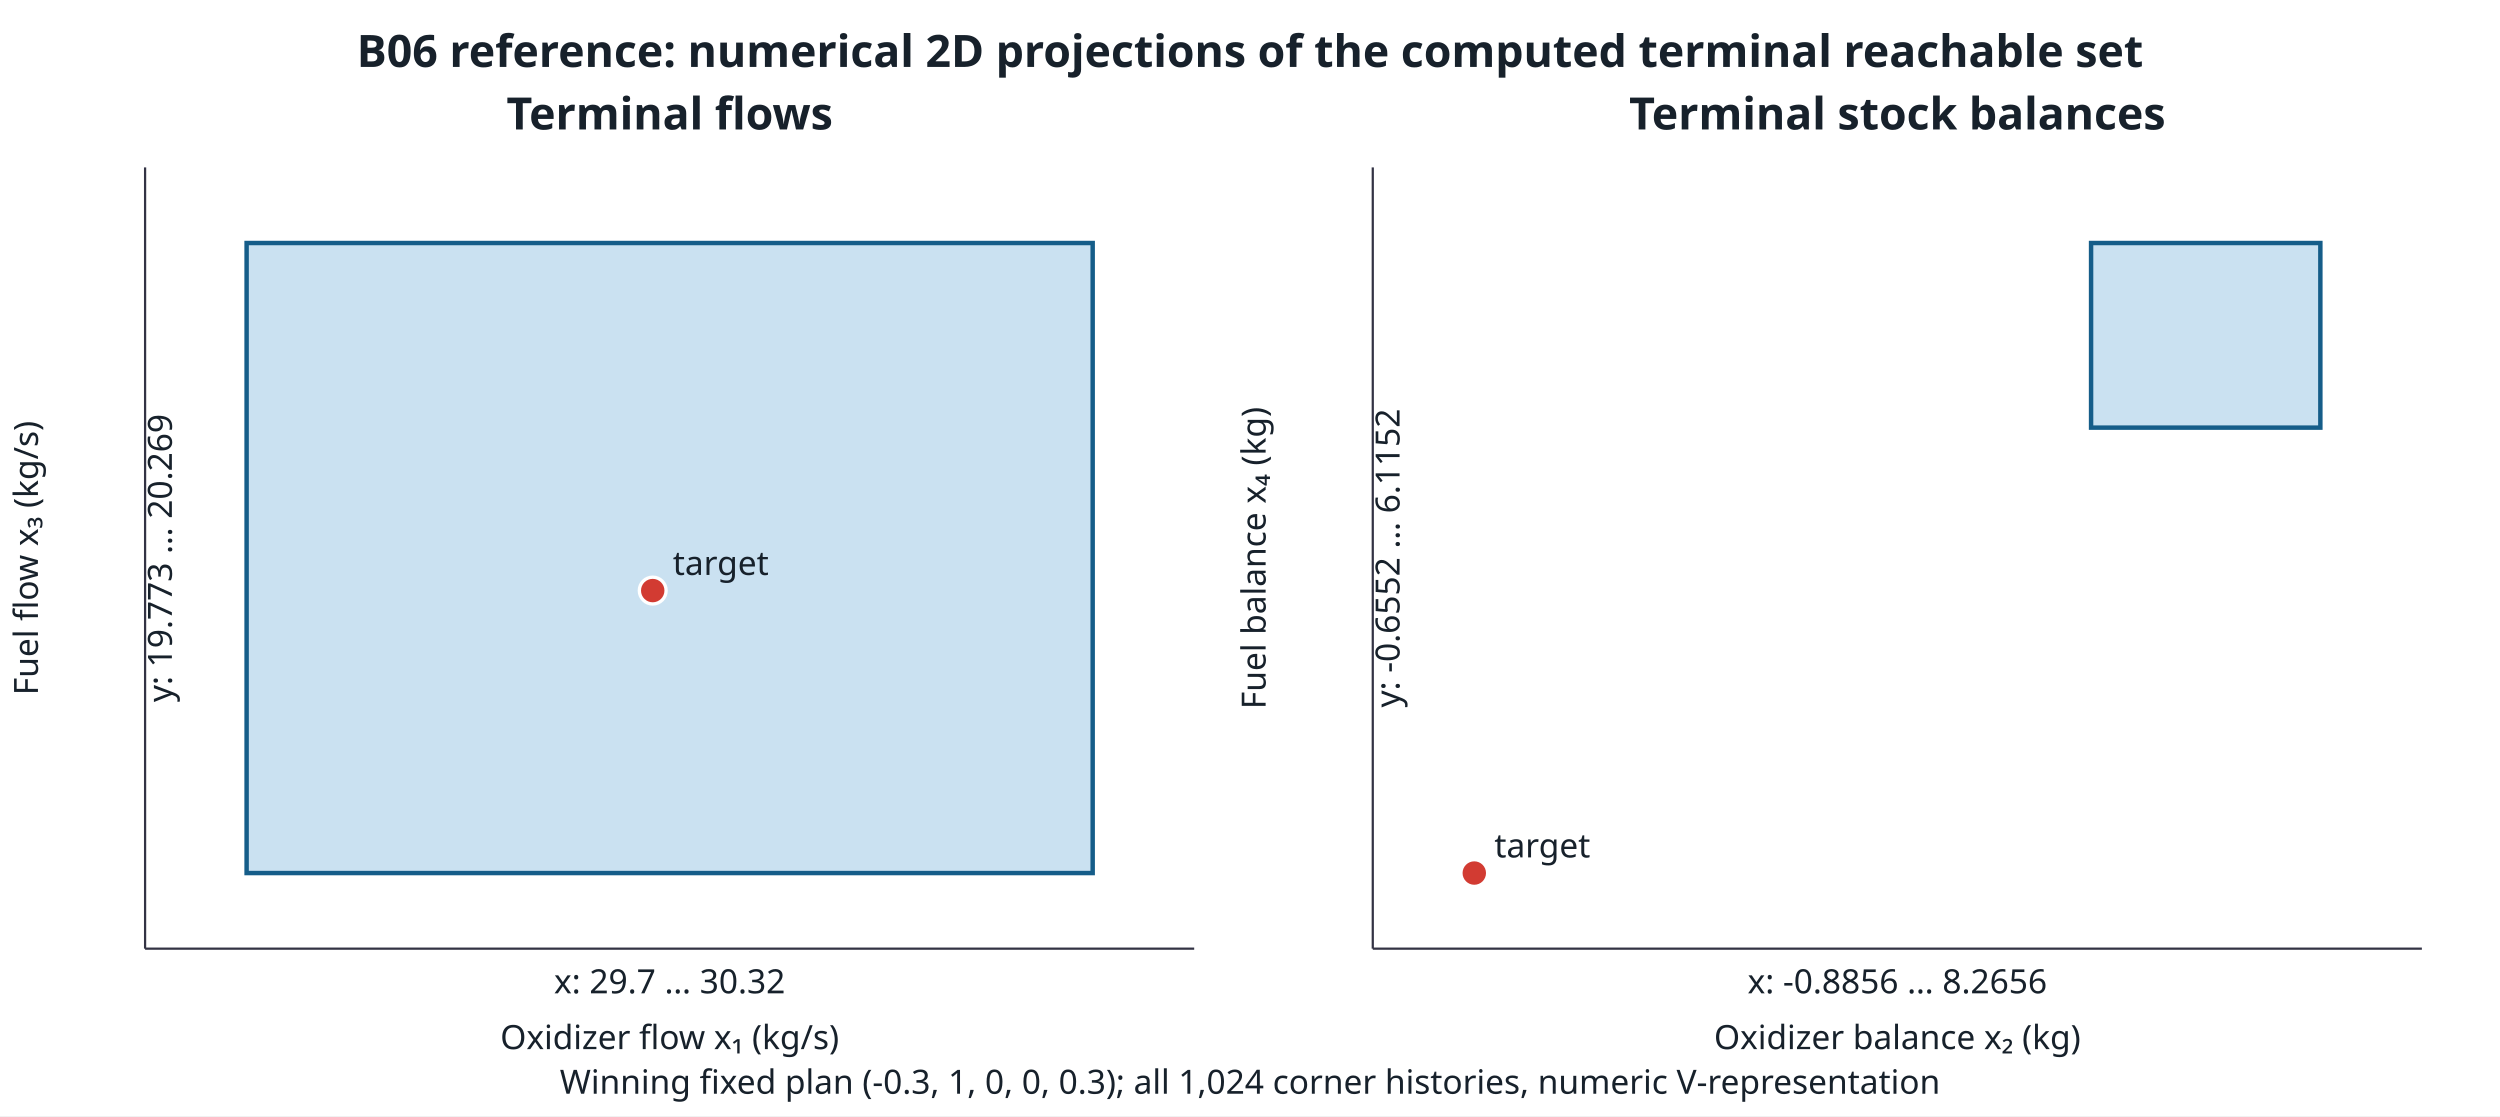
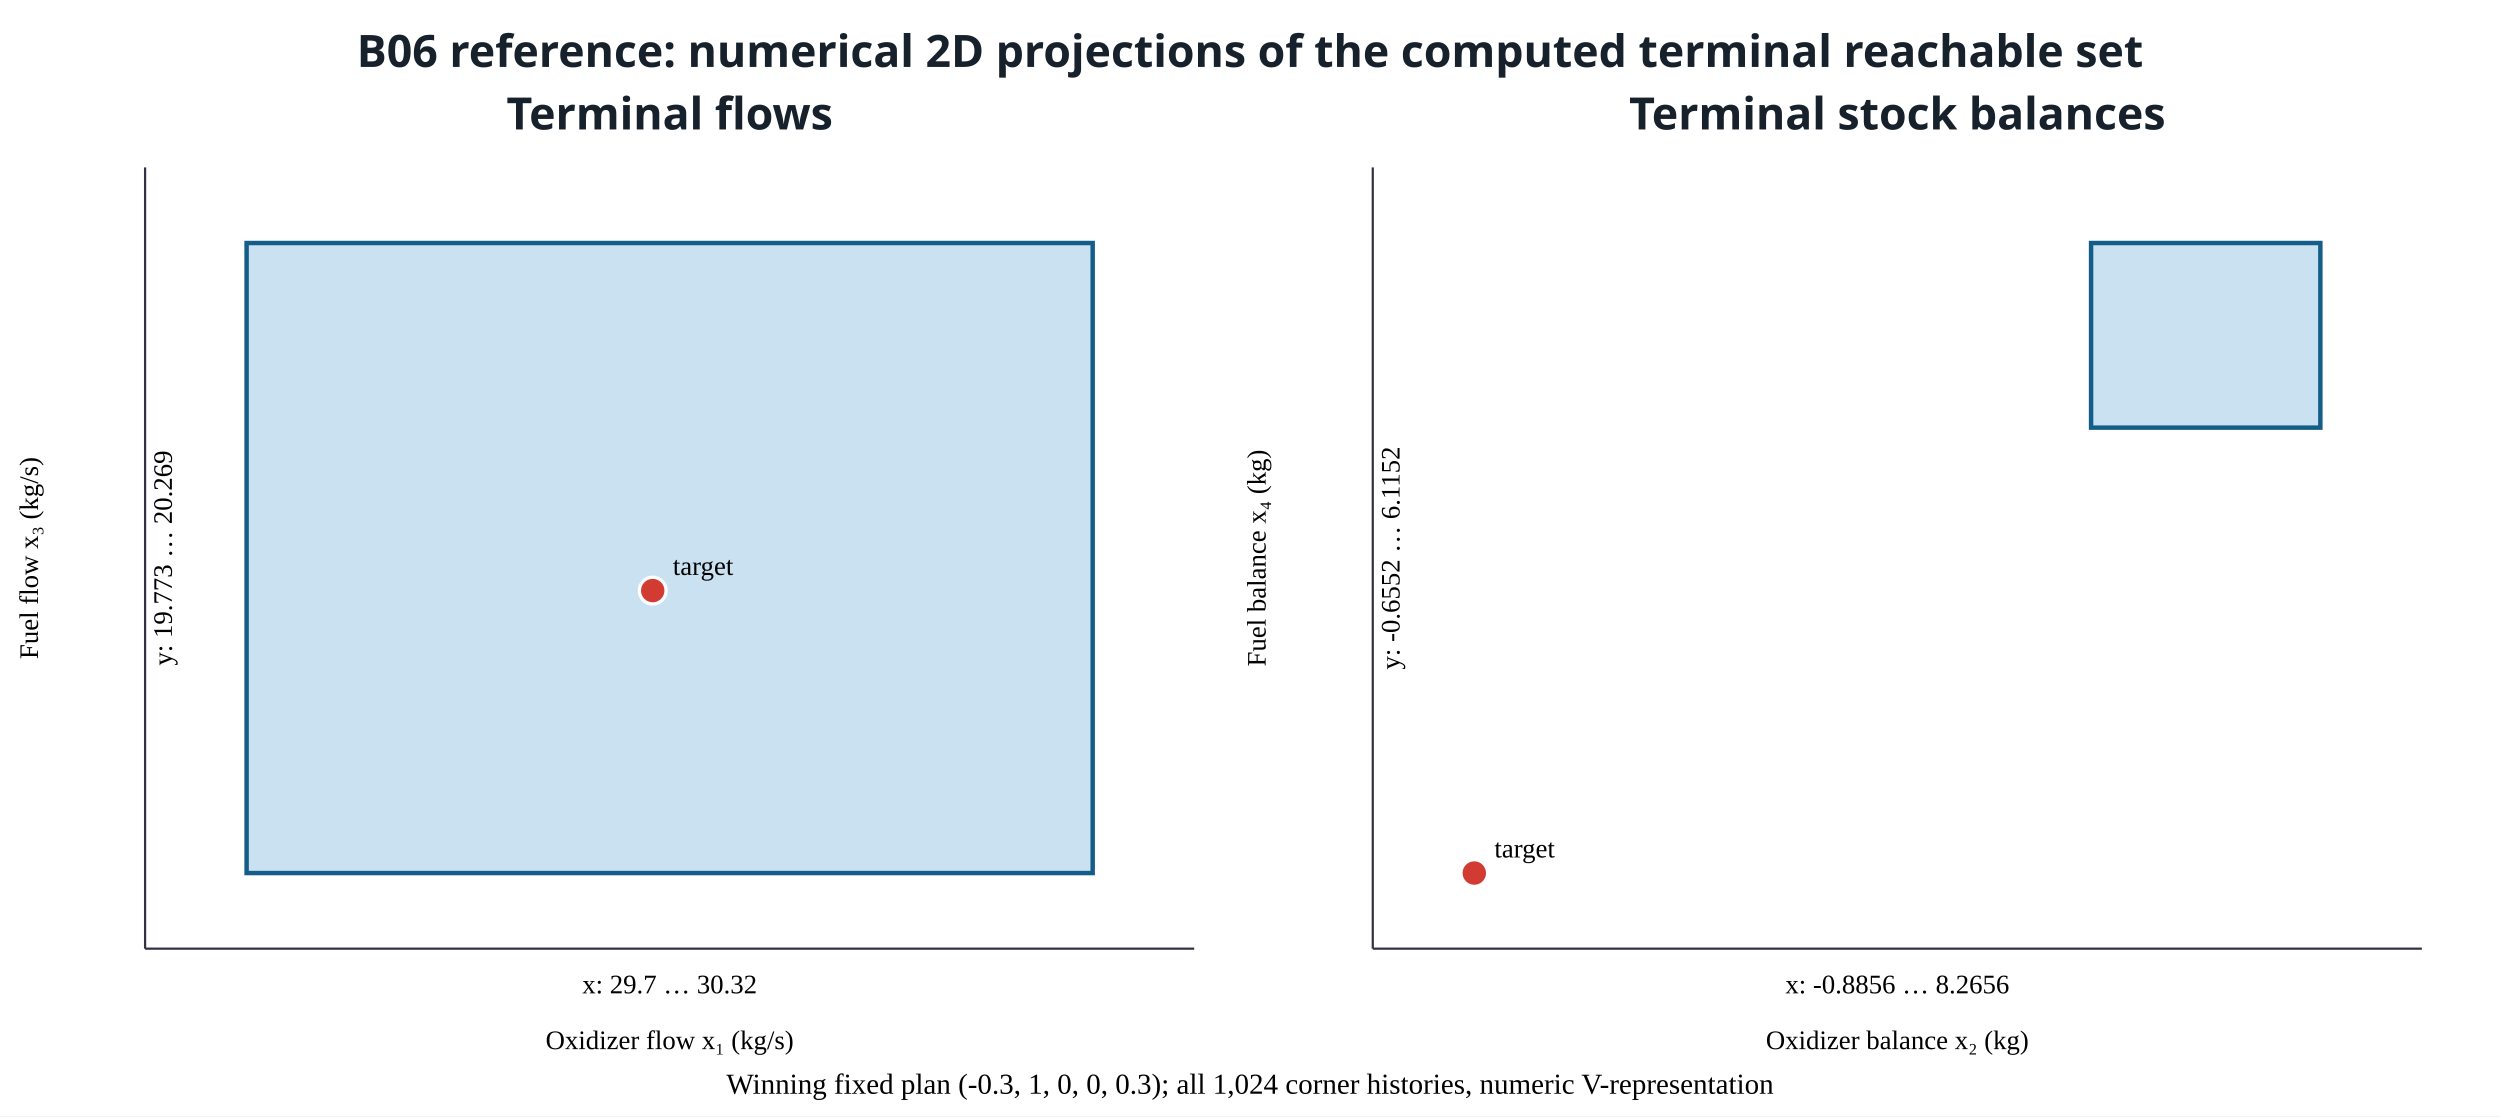
<svg xmlns="http://www.w3.org/2000/svg" width="1120" height="500" viewBox="0 0 1120 500">
  <rect width="100%" height="100%" fill="white" />
-   <style>text{font:15px sans-serif;fill:#17212b}.title{font-size:20px;font-weight:600}.poly{fill:#64a8d6;fill-opacity:.34;stroke:#155d89;stroke-width:2}.target{fill:#d23b32;stroke:white;stroke-width:1.5}</style>
-   <text x="560" y="30" text-anchor="middle" class="title">B06 reference: numerical 2D projections of the computed terminal reachable set</text>
-   <text x="300.0" y="58" text-anchor="middle" class="title">Terminal flows</text>
+   <text x="560" y="30" text-anchor="middle" style="font-family:sans-serif;font-size:20px;font-weight:600;fill:#17212b">B06 reference: numerical 2D projections of the computed terminal reachable set</text>
+   <text x="300.0" y="58" text-anchor="middle" style="font-family:sans-serif;font-size:20px;font-weight:600;fill:#17212b">Terminal flows</text>
  <line x1="65" y1="425" x2="535" y2="425" stroke="#334" />
  <line x1="65" y1="75" x2="65" y2="425" stroke="#334" />
-   <polygon class="poly" points="110.48,391.13 489.52,391.13 489.52,108.87 110.48,108.87" />
-   <circle class="target" cx="292.42" cy="264.58" r="6" />
+   <polygon points="110.48,391.13 489.52,391.13 489.52,108.87 110.48,108.87" style="fill:#64a8d6;fill-opacity:.34;stroke:#155d89;stroke-width:2" />
+   <circle cx="292.42" cy="264.58" r="6" style="fill:#d23b32;stroke:white;stroke-width:1.5" />
  <text x="301.42" y="257.58">target</text>
  <text x="300.0" y="470" text-anchor="middle">Oxidizer flow x₁ (kg/s)</text>
  <text transform="translate(17,250.0) rotate(-90)" text-anchor="middle">Fuel flow x₃ (kg/s)</text>
  <text x="300.0" y="445" text-anchor="middle" font-size="12">x: 29.7 … 30.32</text>
  <text transform="translate(77,250.0) rotate(-90)" text-anchor="middle" font-size="12">y: 19.773 … 20.269</text>
-   <text x="850.0" y="58" text-anchor="middle" class="title">Terminal stock balances</text>
+   <text x="850.0" y="58" text-anchor="middle" style="font-family:sans-serif;font-size:20px;font-weight:600;fill:#17212b">Terminal stock balances</text>
  <line x1="615" y1="425" x2="1085" y2="425" stroke="#334" />
  <line x1="615" y1="75" x2="615" y2="425" stroke="#334" />
-   <polygon class="poly" points="936.80,191.58 1039.52,191.58 1039.52,108.87 936.80,108.87" />
-   <circle class="target" cx="660.48" cy="391.13" r="6" />
+   <polygon points="936.80,191.58 1039.52,191.58 1039.52,108.87 936.80,108.87" style="fill:#64a8d6;fill-opacity:.34;stroke:#155d89;stroke-width:2" />
+   <circle cx="660.48" cy="391.13" r="6" style="fill:#d23b32;stroke:white;stroke-width:1.5" />
  <text x="669.48" y="384.13">target</text>
  <text x="850.0" y="470" text-anchor="middle">Oxidizer balance x₂ (kg)</text>
  <text transform="translate(567,250.0) rotate(-90)" text-anchor="middle">Fuel balance x₄ (kg)</text>
  <text x="850.0" y="445" text-anchor="middle" font-size="12">x: -0.8856 … 8.2656</text>
  <text transform="translate(627,250.0) rotate(-90)" text-anchor="middle" font-size="12">y: -0.6552 … 6.1152</text>
  <text x="560" y="490" text-anchor="middle" font-size="13">Winning fixed plan (-0.3, 1, 0, 0, 0.3); all 1,024 corner histories, numeric V-representation</text>
</svg>
